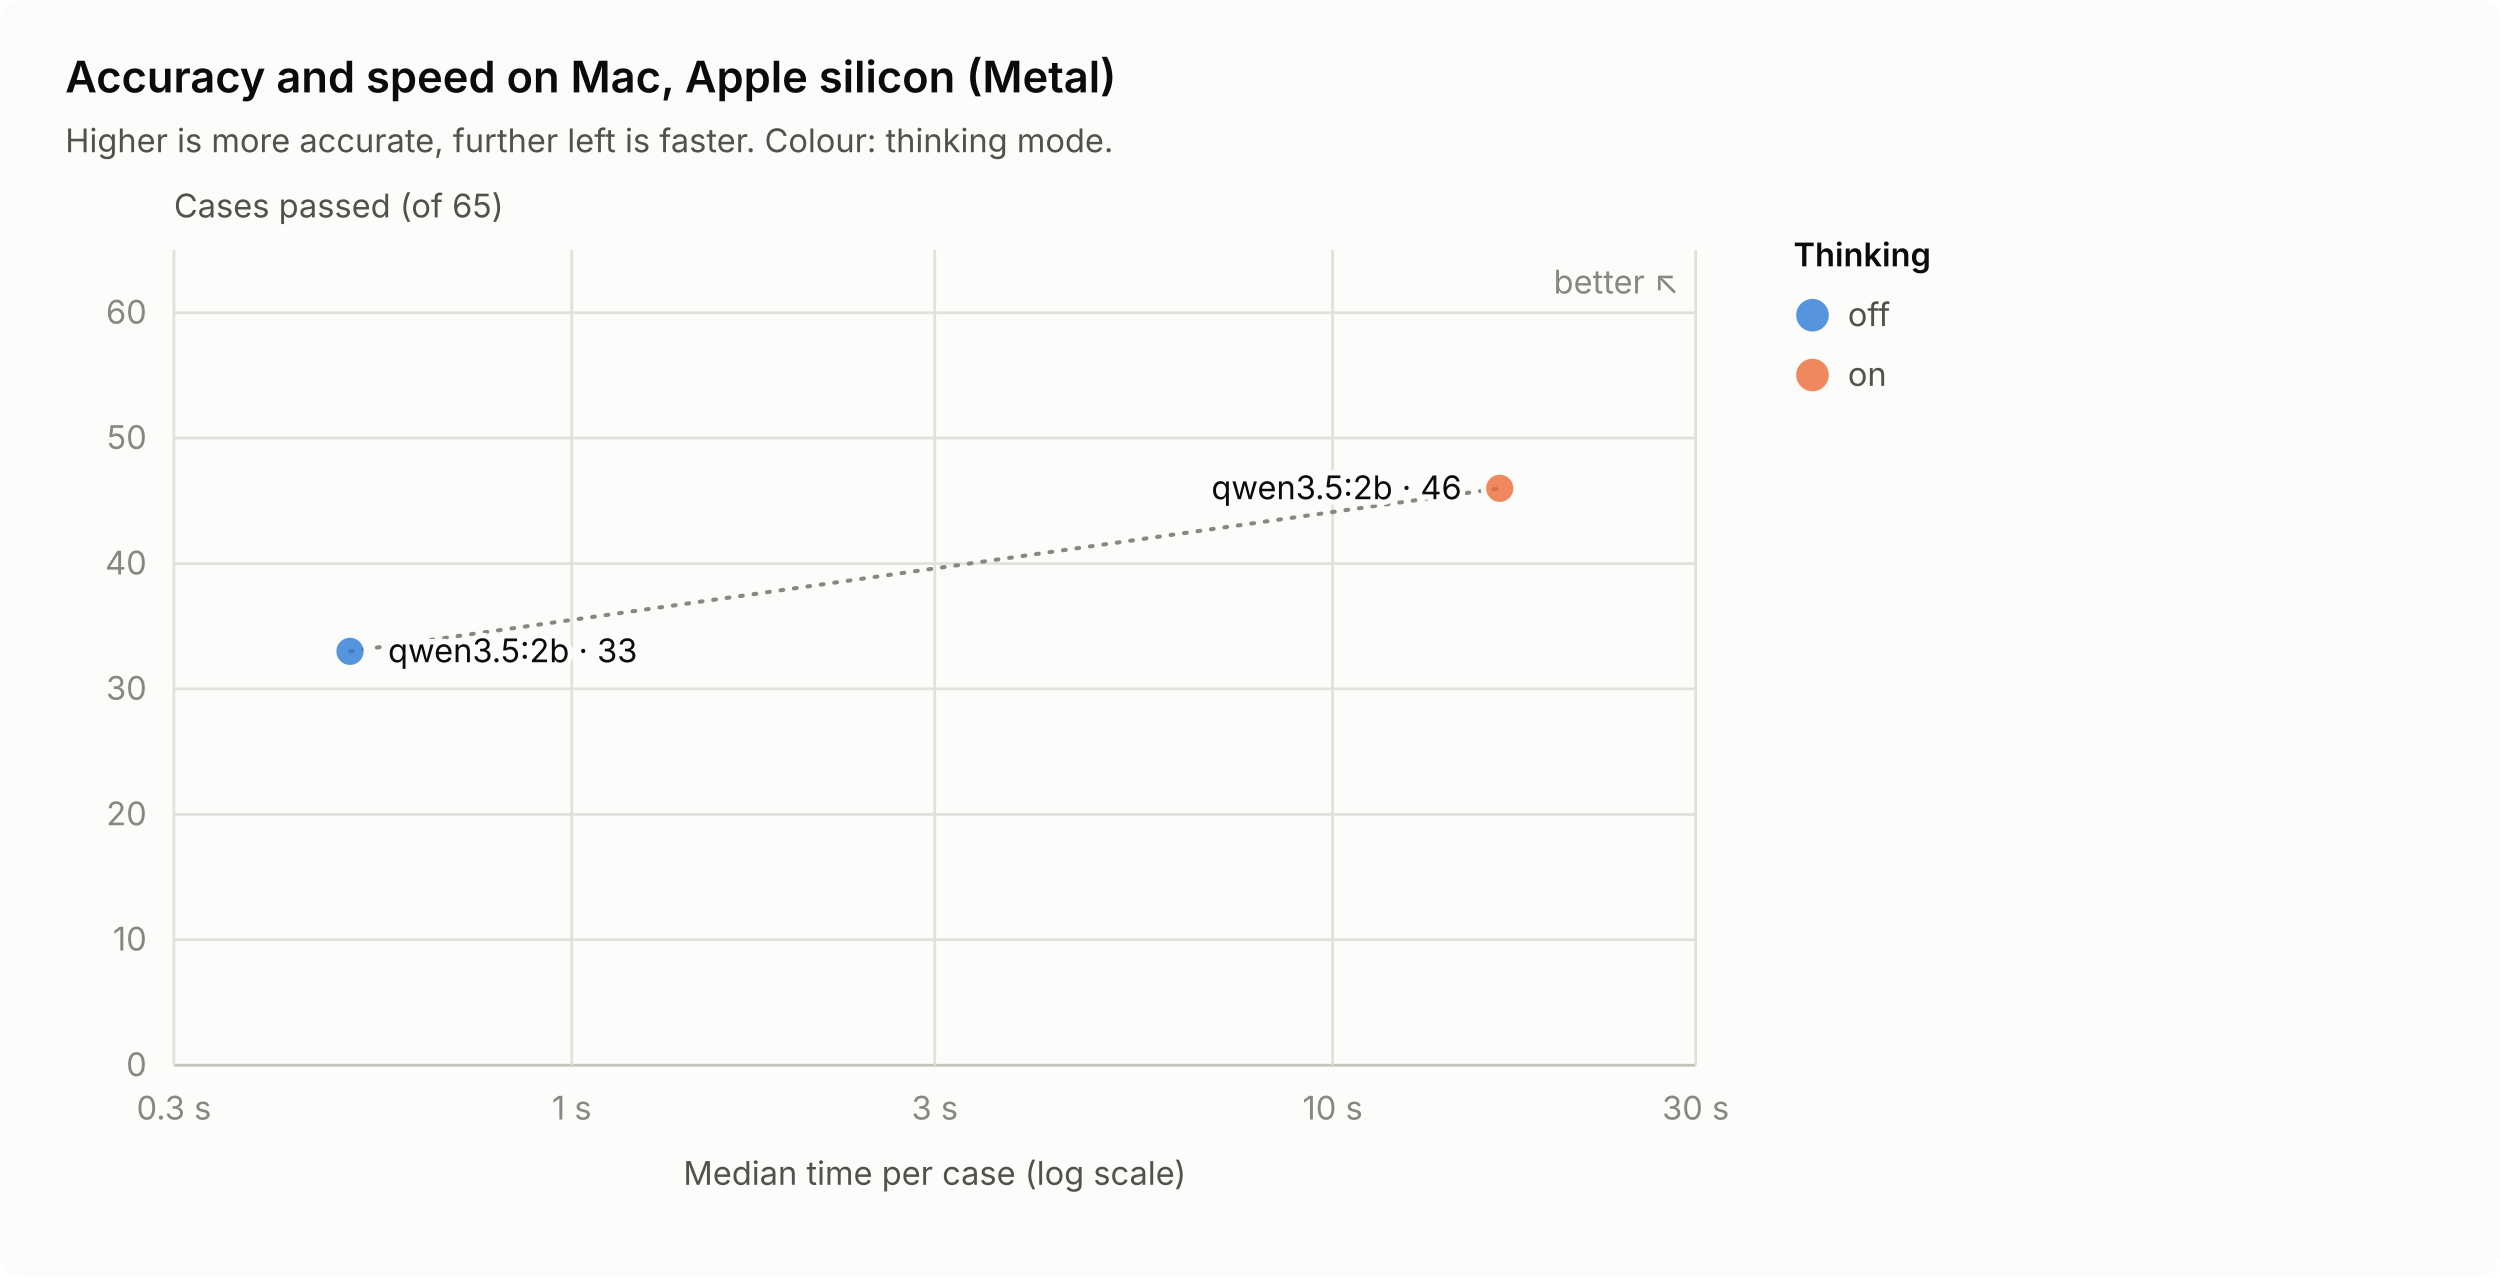
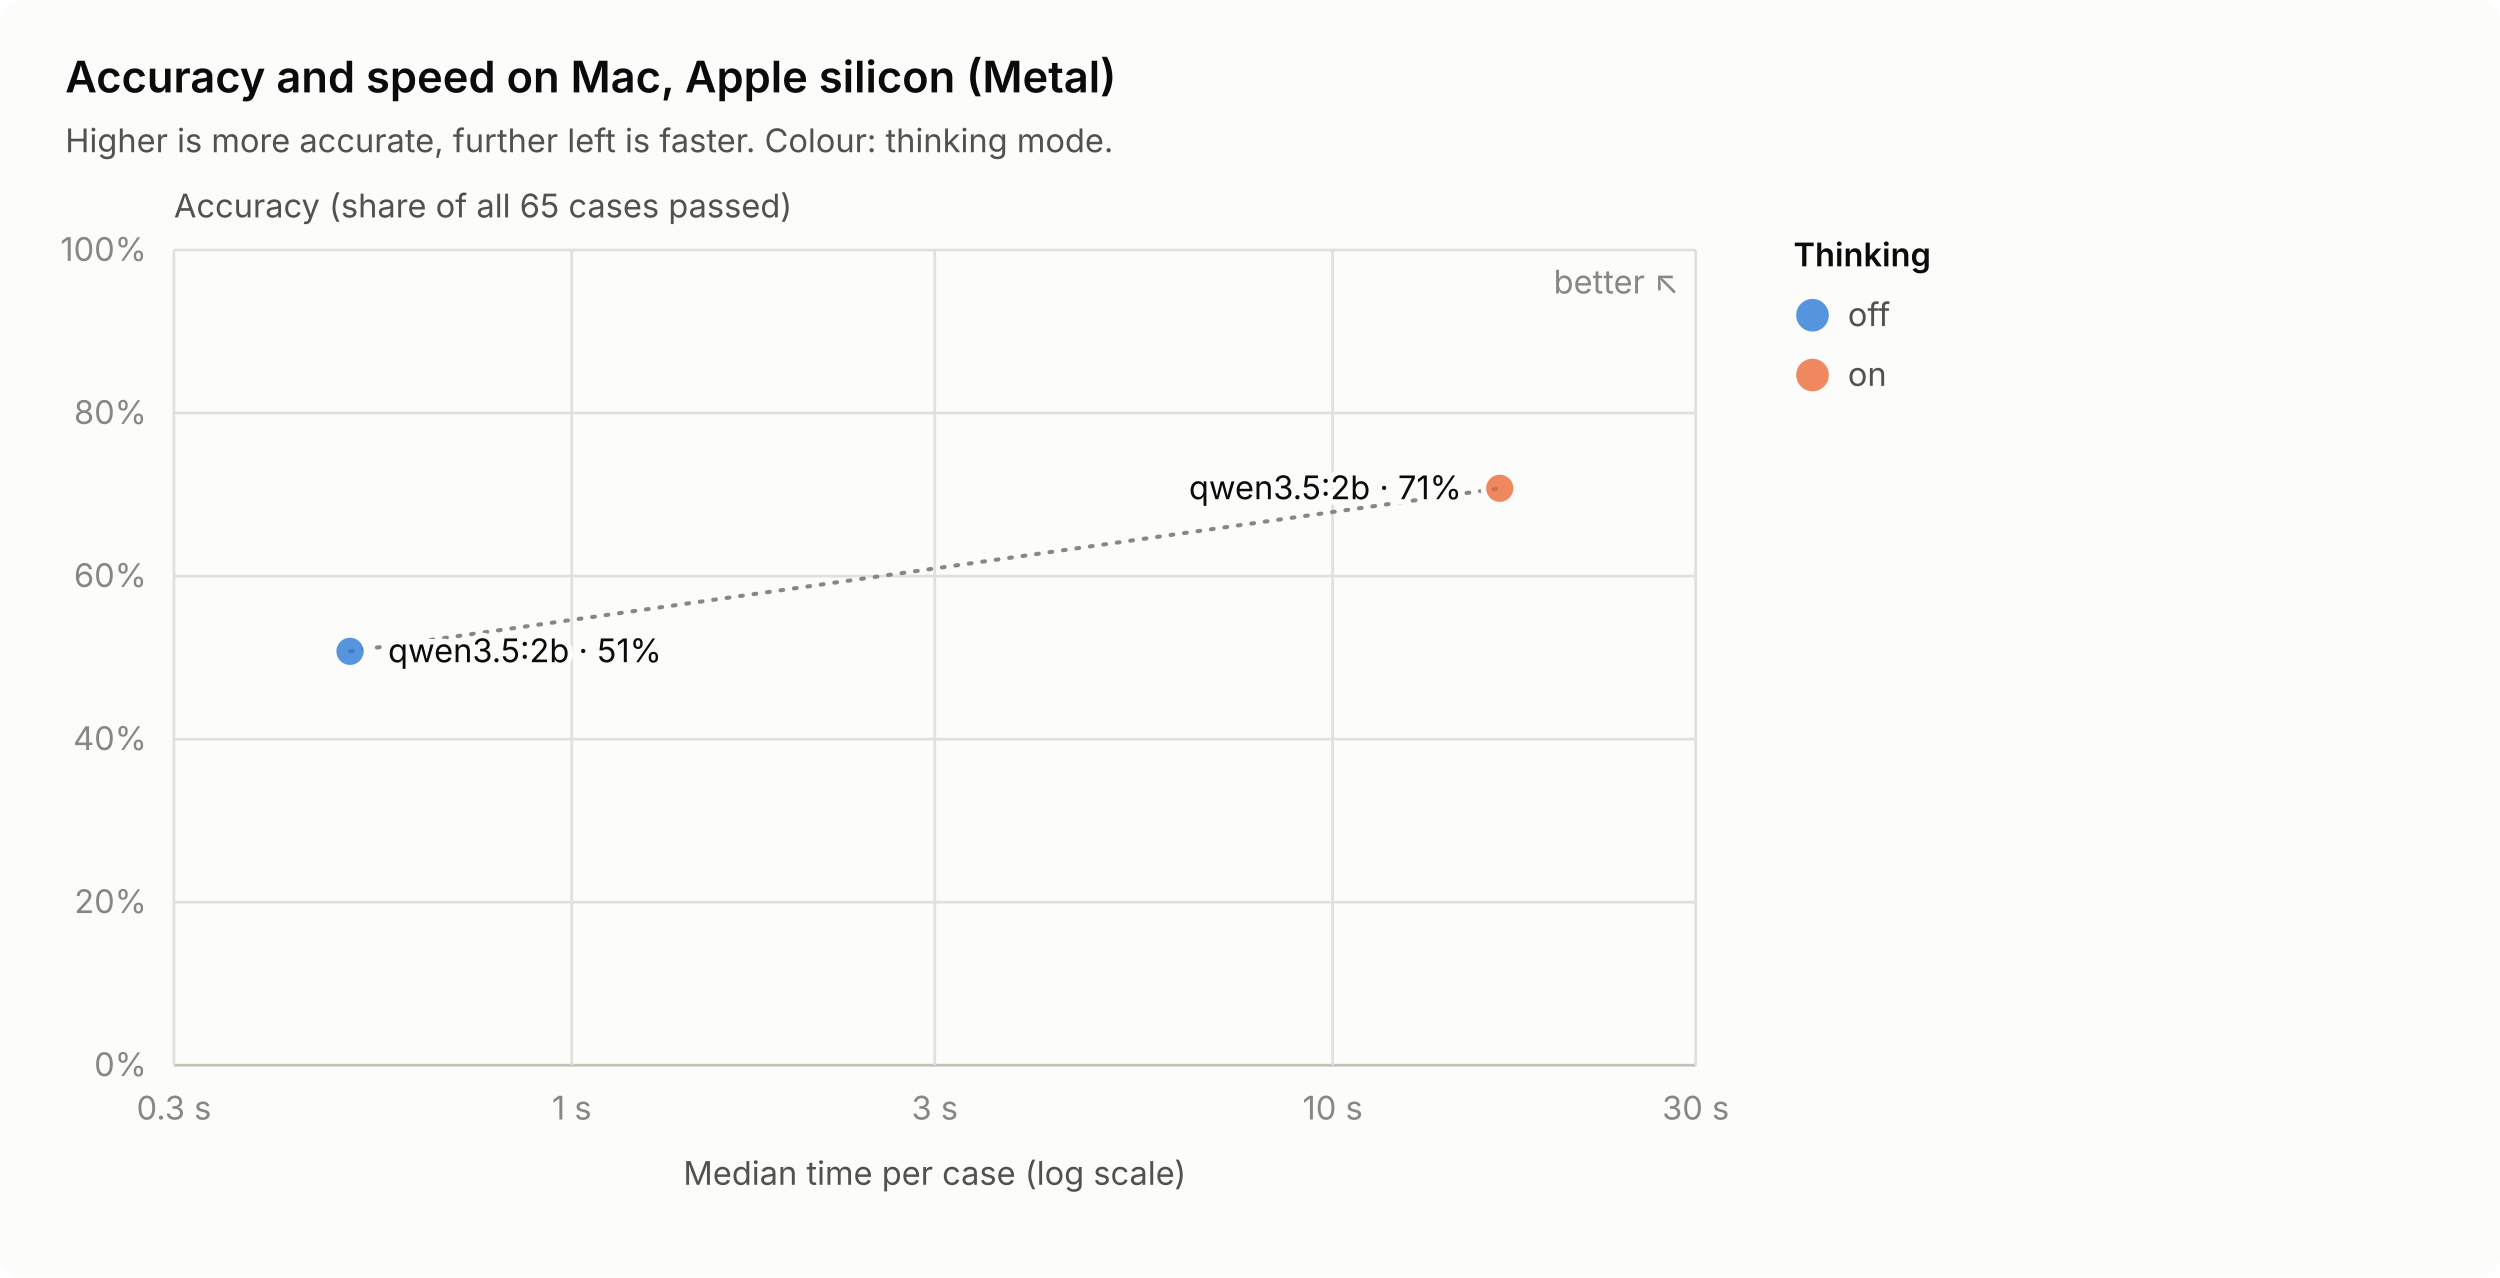
<svg xmlns="http://www.w3.org/2000/svg" width="920" height="470" viewBox="0 0 920 470" role="img" aria-label="Accuracy and speed on Mac, Apple silicon (Metal)">
  <rect width="920" height="470" rx="8" fill="#fcfcfb" />
  <text x="24.0" y="34.0" font-size="16" font-weight="600" text-anchor="start" fill="#0b0b0b" font-family="system-ui, -apple-system, Segoe UI, sans-serif">Accuracy and speed on Mac, Apple silicon (Metal)</text>
  <text x="24.0" y="56.0" font-size="12" font-weight="normal" text-anchor="start" fill="#52514e" font-family="system-ui, -apple-system, Segoe UI, sans-serif">Higher is more accurate, further left is faster. Colour: thinking mode.</text>
  <line x1="64" x2="624" y1="392.0" y2="392.0" stroke="#c3c2b7" stroke-width="1" />
-   <text x="54.0" y="396.0" font-size="12" font-weight="normal" text-anchor="end" fill="#898781" font-family="system-ui, -apple-system, Segoe UI, sans-serif">0</text>
-   <line x1="64" x2="624" y1="345.8" y2="345.8" stroke="#e1e0d9" stroke-width="1" />
-   <text x="54.0" y="349.8" font-size="12" font-weight="normal" text-anchor="end" fill="#898781" font-family="system-ui, -apple-system, Segoe UI, sans-serif">10</text>
-   <line x1="64" x2="624" y1="299.7" y2="299.7" stroke="#e1e0d9" stroke-width="1" />
-   <text x="54.0" y="303.7" font-size="12" font-weight="normal" text-anchor="end" fill="#898781" font-family="system-ui, -apple-system, Segoe UI, sans-serif">20</text>
-   <line x1="64" x2="624" y1="253.5" y2="253.5" stroke="#e1e0d9" stroke-width="1" />
-   <text x="54.0" y="257.5" font-size="12" font-weight="normal" text-anchor="end" fill="#898781" font-family="system-ui, -apple-system, Segoe UI, sans-serif">30</text>
-   <line x1="64" x2="624" y1="207.4" y2="207.4" stroke="#e1e0d9" stroke-width="1" />
-   <text x="54.0" y="211.4" font-size="12" font-weight="normal" text-anchor="end" fill="#898781" font-family="system-ui, -apple-system, Segoe UI, sans-serif">40</text>
-   <line x1="64" x2="624" y1="161.2" y2="161.2" stroke="#e1e0d9" stroke-width="1" />
-   <text x="54.0" y="165.2" font-size="12" font-weight="normal" text-anchor="end" fill="#898781" font-family="system-ui, -apple-system, Segoe UI, sans-serif">50</text>
-   <line x1="64" x2="624" y1="115.1" y2="115.1" stroke="#e1e0d9" stroke-width="1" />
-   <text x="54.0" y="119.1" font-size="12" font-weight="normal" text-anchor="end" fill="#898781" font-family="system-ui, -apple-system, Segoe UI, sans-serif">60</text>
+   <text x="54.0" y="396.0" font-size="12" font-weight="normal" text-anchor="end" fill="#898781" font-family="system-ui, -apple-system, Segoe UI, sans-serif">0%</text>
+   <line x1="64" x2="624" y1="332.0" y2="332.0" stroke="#e1e0d9" stroke-width="1" />
+   <text x="54.0" y="336.0" font-size="12" font-weight="normal" text-anchor="end" fill="#898781" font-family="system-ui, -apple-system, Segoe UI, sans-serif">20%</text>
+   <line x1="64" x2="624" y1="272.0" y2="272.0" stroke="#e1e0d9" stroke-width="1" />
+   <text x="54.0" y="276.0" font-size="12" font-weight="normal" text-anchor="end" fill="#898781" font-family="system-ui, -apple-system, Segoe UI, sans-serif">40%</text>
+   <line x1="64" x2="624" y1="212.0" y2="212.0" stroke="#e1e0d9" stroke-width="1" />
+   <text x="54.0" y="216.0" font-size="12" font-weight="normal" text-anchor="end" fill="#898781" font-family="system-ui, -apple-system, Segoe UI, sans-serif">60%</text>
+   <line x1="64" x2="624" y1="152.0" y2="152.0" stroke="#e1e0d9" stroke-width="1" />
+   <text x="54.0" y="156.0" font-size="12" font-weight="normal" text-anchor="end" fill="#898781" font-family="system-ui, -apple-system, Segoe UI, sans-serif">80%</text>
+   <line x1="64" x2="624" y1="92.0" y2="92.0" stroke="#e1e0d9" stroke-width="1" />
+   <text x="54.0" y="96.0" font-size="12" font-weight="normal" text-anchor="end" fill="#898781" font-family="system-ui, -apple-system, Segoe UI, sans-serif">100%</text>
  <line x1="64.0" x2="64.0" y1="92" y2="392" stroke="#e1e0d9" stroke-width="1" />
  <text x="64.0" y="412.0" font-size="12" font-weight="normal" text-anchor="middle" fill="#898781" font-family="system-ui, -apple-system, Segoe UI, sans-serif">0.3 s</text>
  <line x1="210.4" x2="210.4" y1="92" y2="392" stroke="#e1e0d9" stroke-width="1" />
  <text x="210.4" y="412.0" font-size="12" font-weight="normal" text-anchor="middle" fill="#898781" font-family="system-ui, -apple-system, Segoe UI, sans-serif">1 s</text>
  <line x1="344.0" x2="344.0" y1="92" y2="392" stroke="#e1e0d9" stroke-width="1" />
  <text x="344.0" y="412.0" font-size="12" font-weight="normal" text-anchor="middle" fill="#898781" font-family="system-ui, -apple-system, Segoe UI, sans-serif">3 s</text>
  <line x1="490.4" x2="490.4" y1="92" y2="392" stroke="#e1e0d9" stroke-width="1" />
  <text x="490.4" y="412.0" font-size="12" font-weight="normal" text-anchor="middle" fill="#898781" font-family="system-ui, -apple-system, Segoe UI, sans-serif">10 s</text>
  <line x1="624.0" x2="624.0" y1="92" y2="392" stroke="#e1e0d9" stroke-width="1" />
  <text x="624.0" y="412.0" font-size="12" font-weight="normal" text-anchor="middle" fill="#898781" font-family="system-ui, -apple-system, Segoe UI, sans-serif">30 s</text>
  <text x="344.0" y="436.0" font-size="12" font-weight="normal" text-anchor="middle" fill="#52514e" font-family="system-ui, -apple-system, Segoe UI, sans-serif">Median time per case (log scale)</text>
-   <text x="64.0" y="80.0" font-size="12" font-weight="normal" text-anchor="start" fill="#52514e" font-family="system-ui, -apple-system, Segoe UI, sans-serif">Cases passed (of 65)</text>
+   <text x="64.0" y="80.0" font-size="12" font-weight="normal" text-anchor="start" fill="#52514e" font-family="system-ui, -apple-system, Segoe UI, sans-serif">Accuracy (share of all 65 cases passed)</text>
  <text x="618.0" y="108.0" font-size="12" font-weight="normal" text-anchor="end" fill="#898781" font-family="system-ui, -apple-system, Segoe UI, sans-serif">better ↖</text>
  <line x1="128.8" y1="239.7" x2="551.9" y2="179.7" stroke="#898781" stroke-width="1.5" stroke-dasharray="1 4" stroke-linecap="round" />
  <circle cx="128.8" cy="239.7" r="6.0" fill="#2a78d6" fill-opacity="0.78" stroke="#fcfcfb" stroke-width="2" />
  <circle cx="551.9" cy="179.7" r="6.0" fill="#eb6834" fill-opacity="0.78" stroke="#fcfcfb" stroke-width="2" />
-   <text x="537.9" y="183.7" font-size="12" font-weight="normal" text-anchor="end" fill="#0b0b0b" stroke="#fcfcfb" stroke-width="4" paint-order="stroke" font-family="system-ui, -apple-system, Segoe UI, sans-serif">qwen3.5:2b · 46</text>
-   <text x="142.8" y="243.7" font-size="12" font-weight="normal" text-anchor="start" fill="#0b0b0b" stroke="#fcfcfb" stroke-width="4" paint-order="stroke" font-family="system-ui, -apple-system, Segoe UI, sans-serif">qwen3.5:2b · 33</text>
+   <text x="537.9" y="183.7" font-size="12" font-weight="normal" text-anchor="end" fill="#0b0b0b" stroke="#fcfcfb" stroke-width="4" paint-order="stroke" font-family="system-ui, -apple-system, Segoe UI, sans-serif">qwen3.5:2b · 71%</text>
+   <text x="142.8" y="243.7" font-size="12" font-weight="normal" text-anchor="start" fill="#0b0b0b" stroke="#fcfcfb" stroke-width="4" paint-order="stroke" font-family="system-ui, -apple-system, Segoe UI, sans-serif">qwen3.5:2b · 51%</text>
  <text x="660.0" y="98.0" font-size="12" font-weight="600" text-anchor="start" fill="#0b0b0b" font-family="system-ui, -apple-system, Segoe UI, sans-serif">Thinking</text>
  <circle cx="667" cy="116" r="6" fill="#2a78d6" fill-opacity="0.78" />
  <text x="680.0" y="120.0" font-size="12" font-weight="normal" text-anchor="start" fill="#52514e" font-family="system-ui, -apple-system, Segoe UI, sans-serif">off</text>
  <circle cx="667" cy="138" r="6" fill="#eb6834" fill-opacity="0.78" />
  <text x="680.0" y="142.0" font-size="12" font-weight="normal" text-anchor="start" fill="#52514e" font-family="system-ui, -apple-system, Segoe UI, sans-serif">on</text>
</svg>
